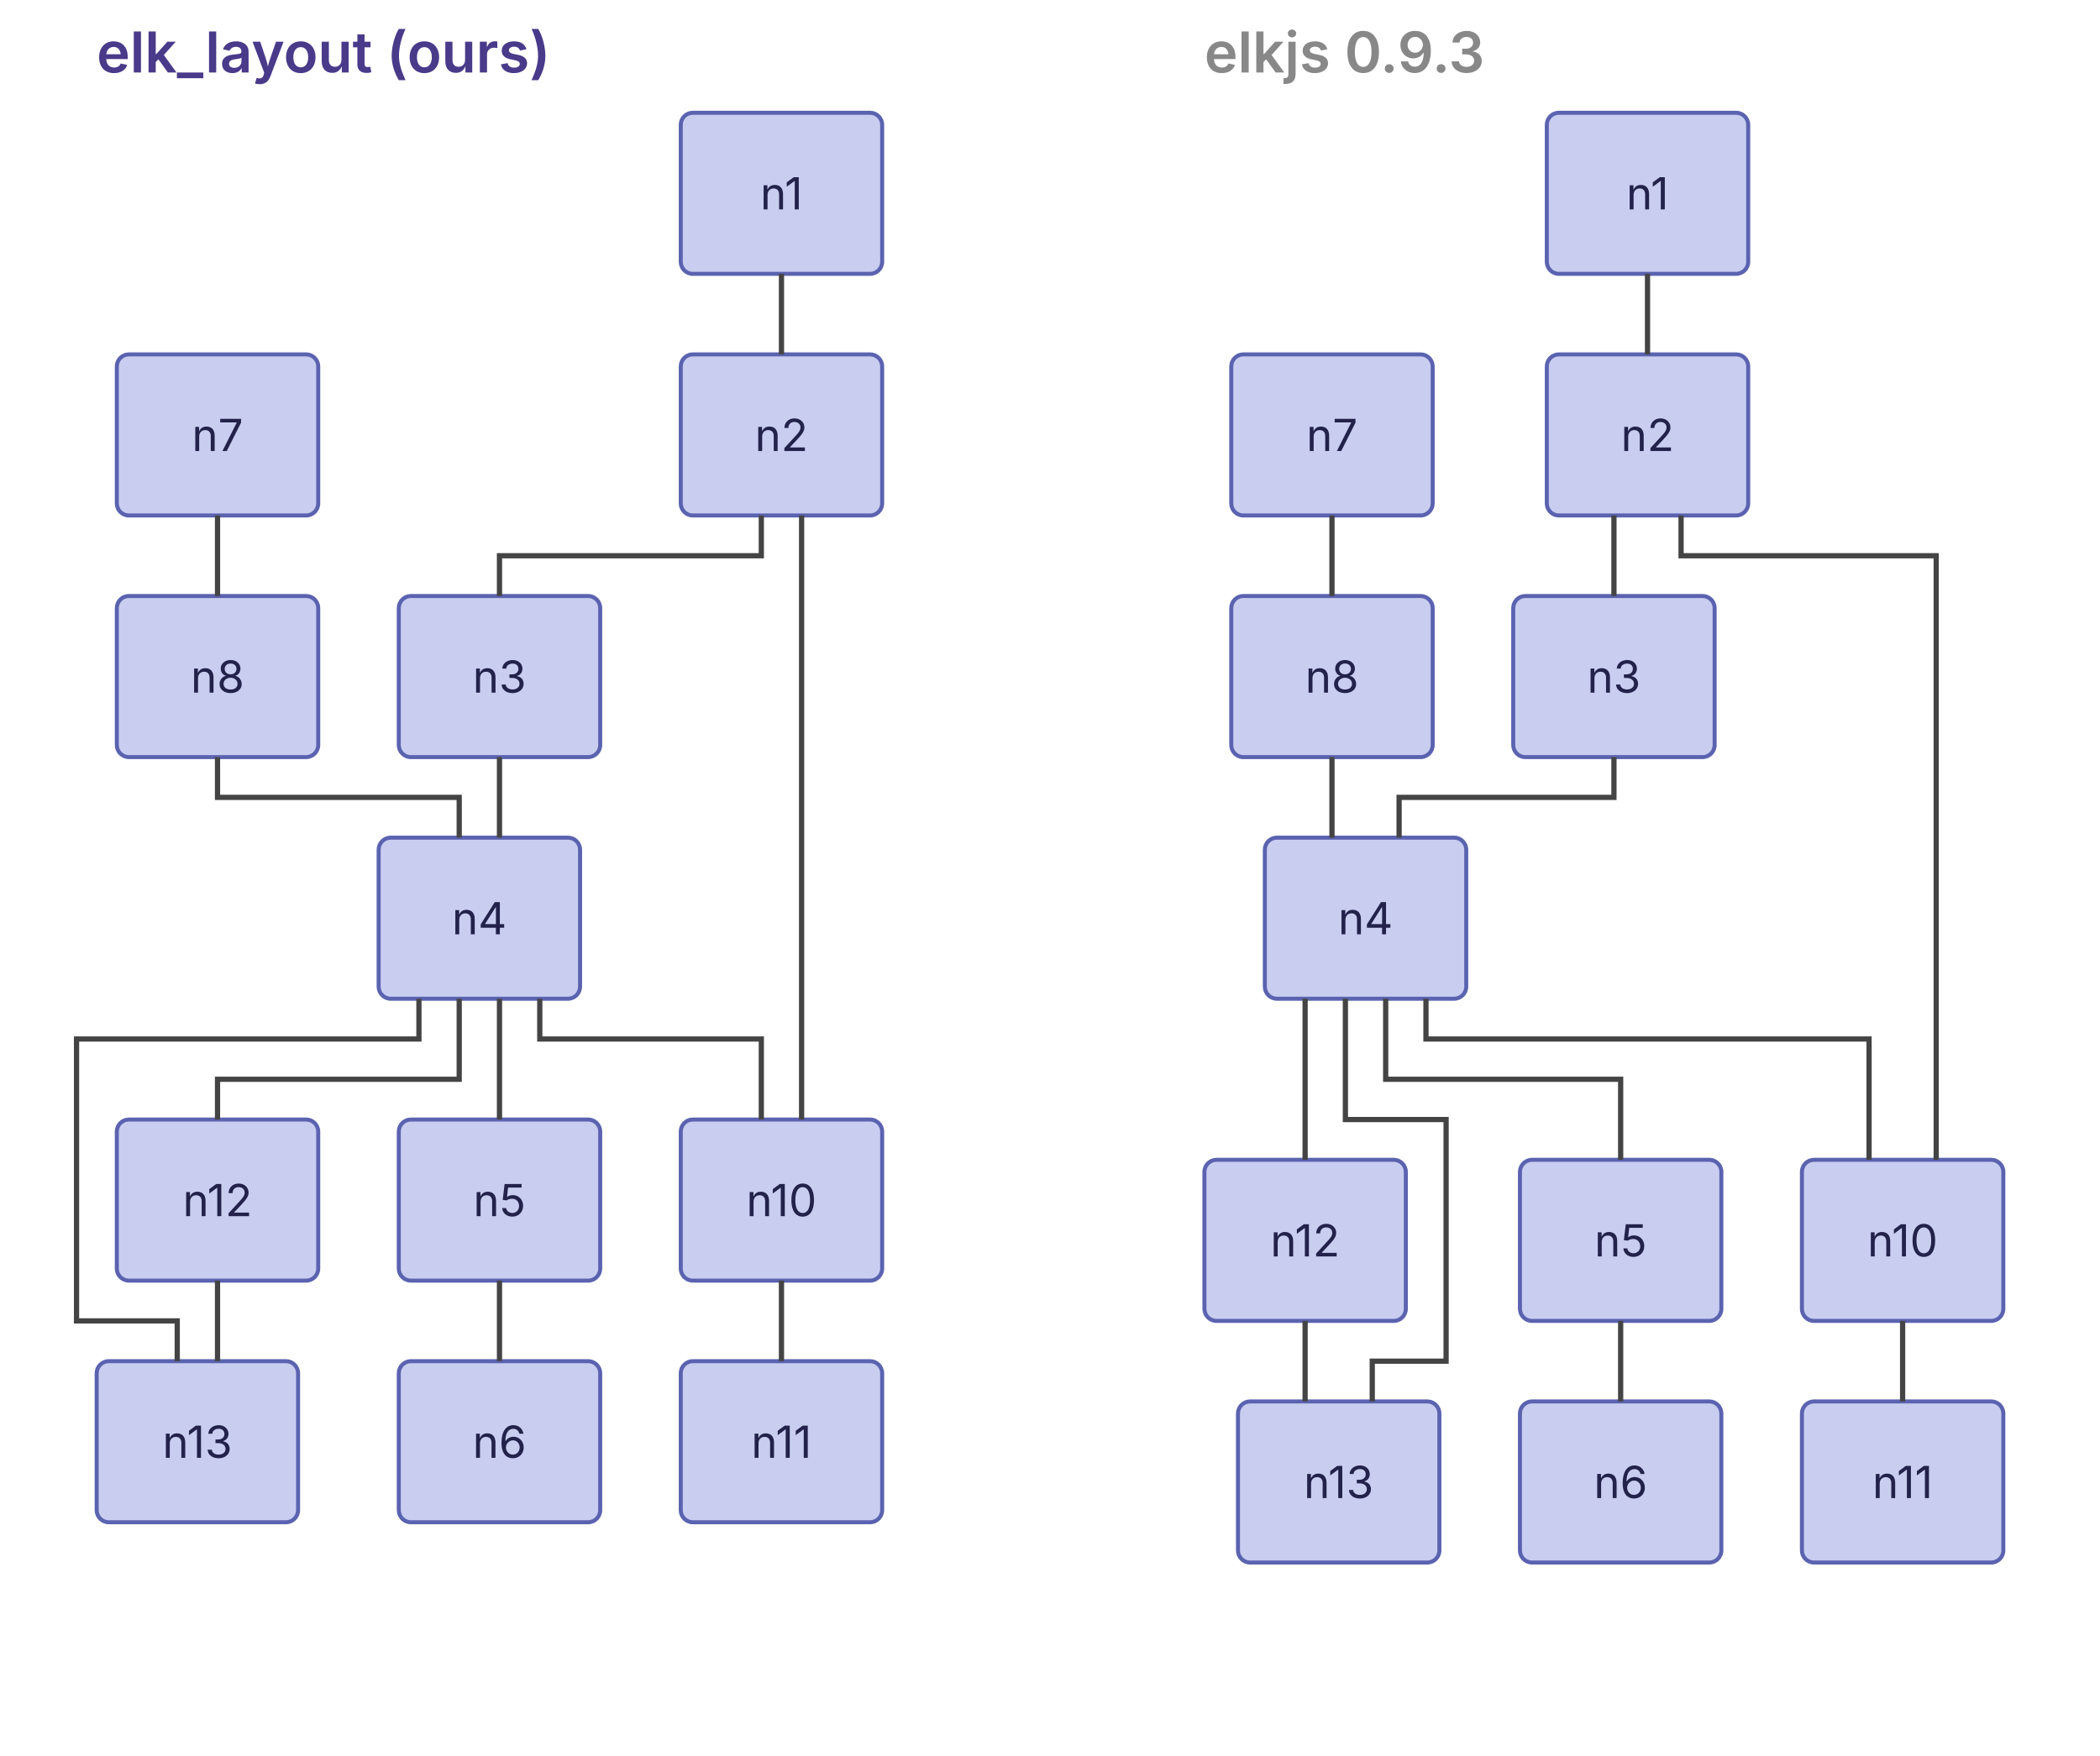
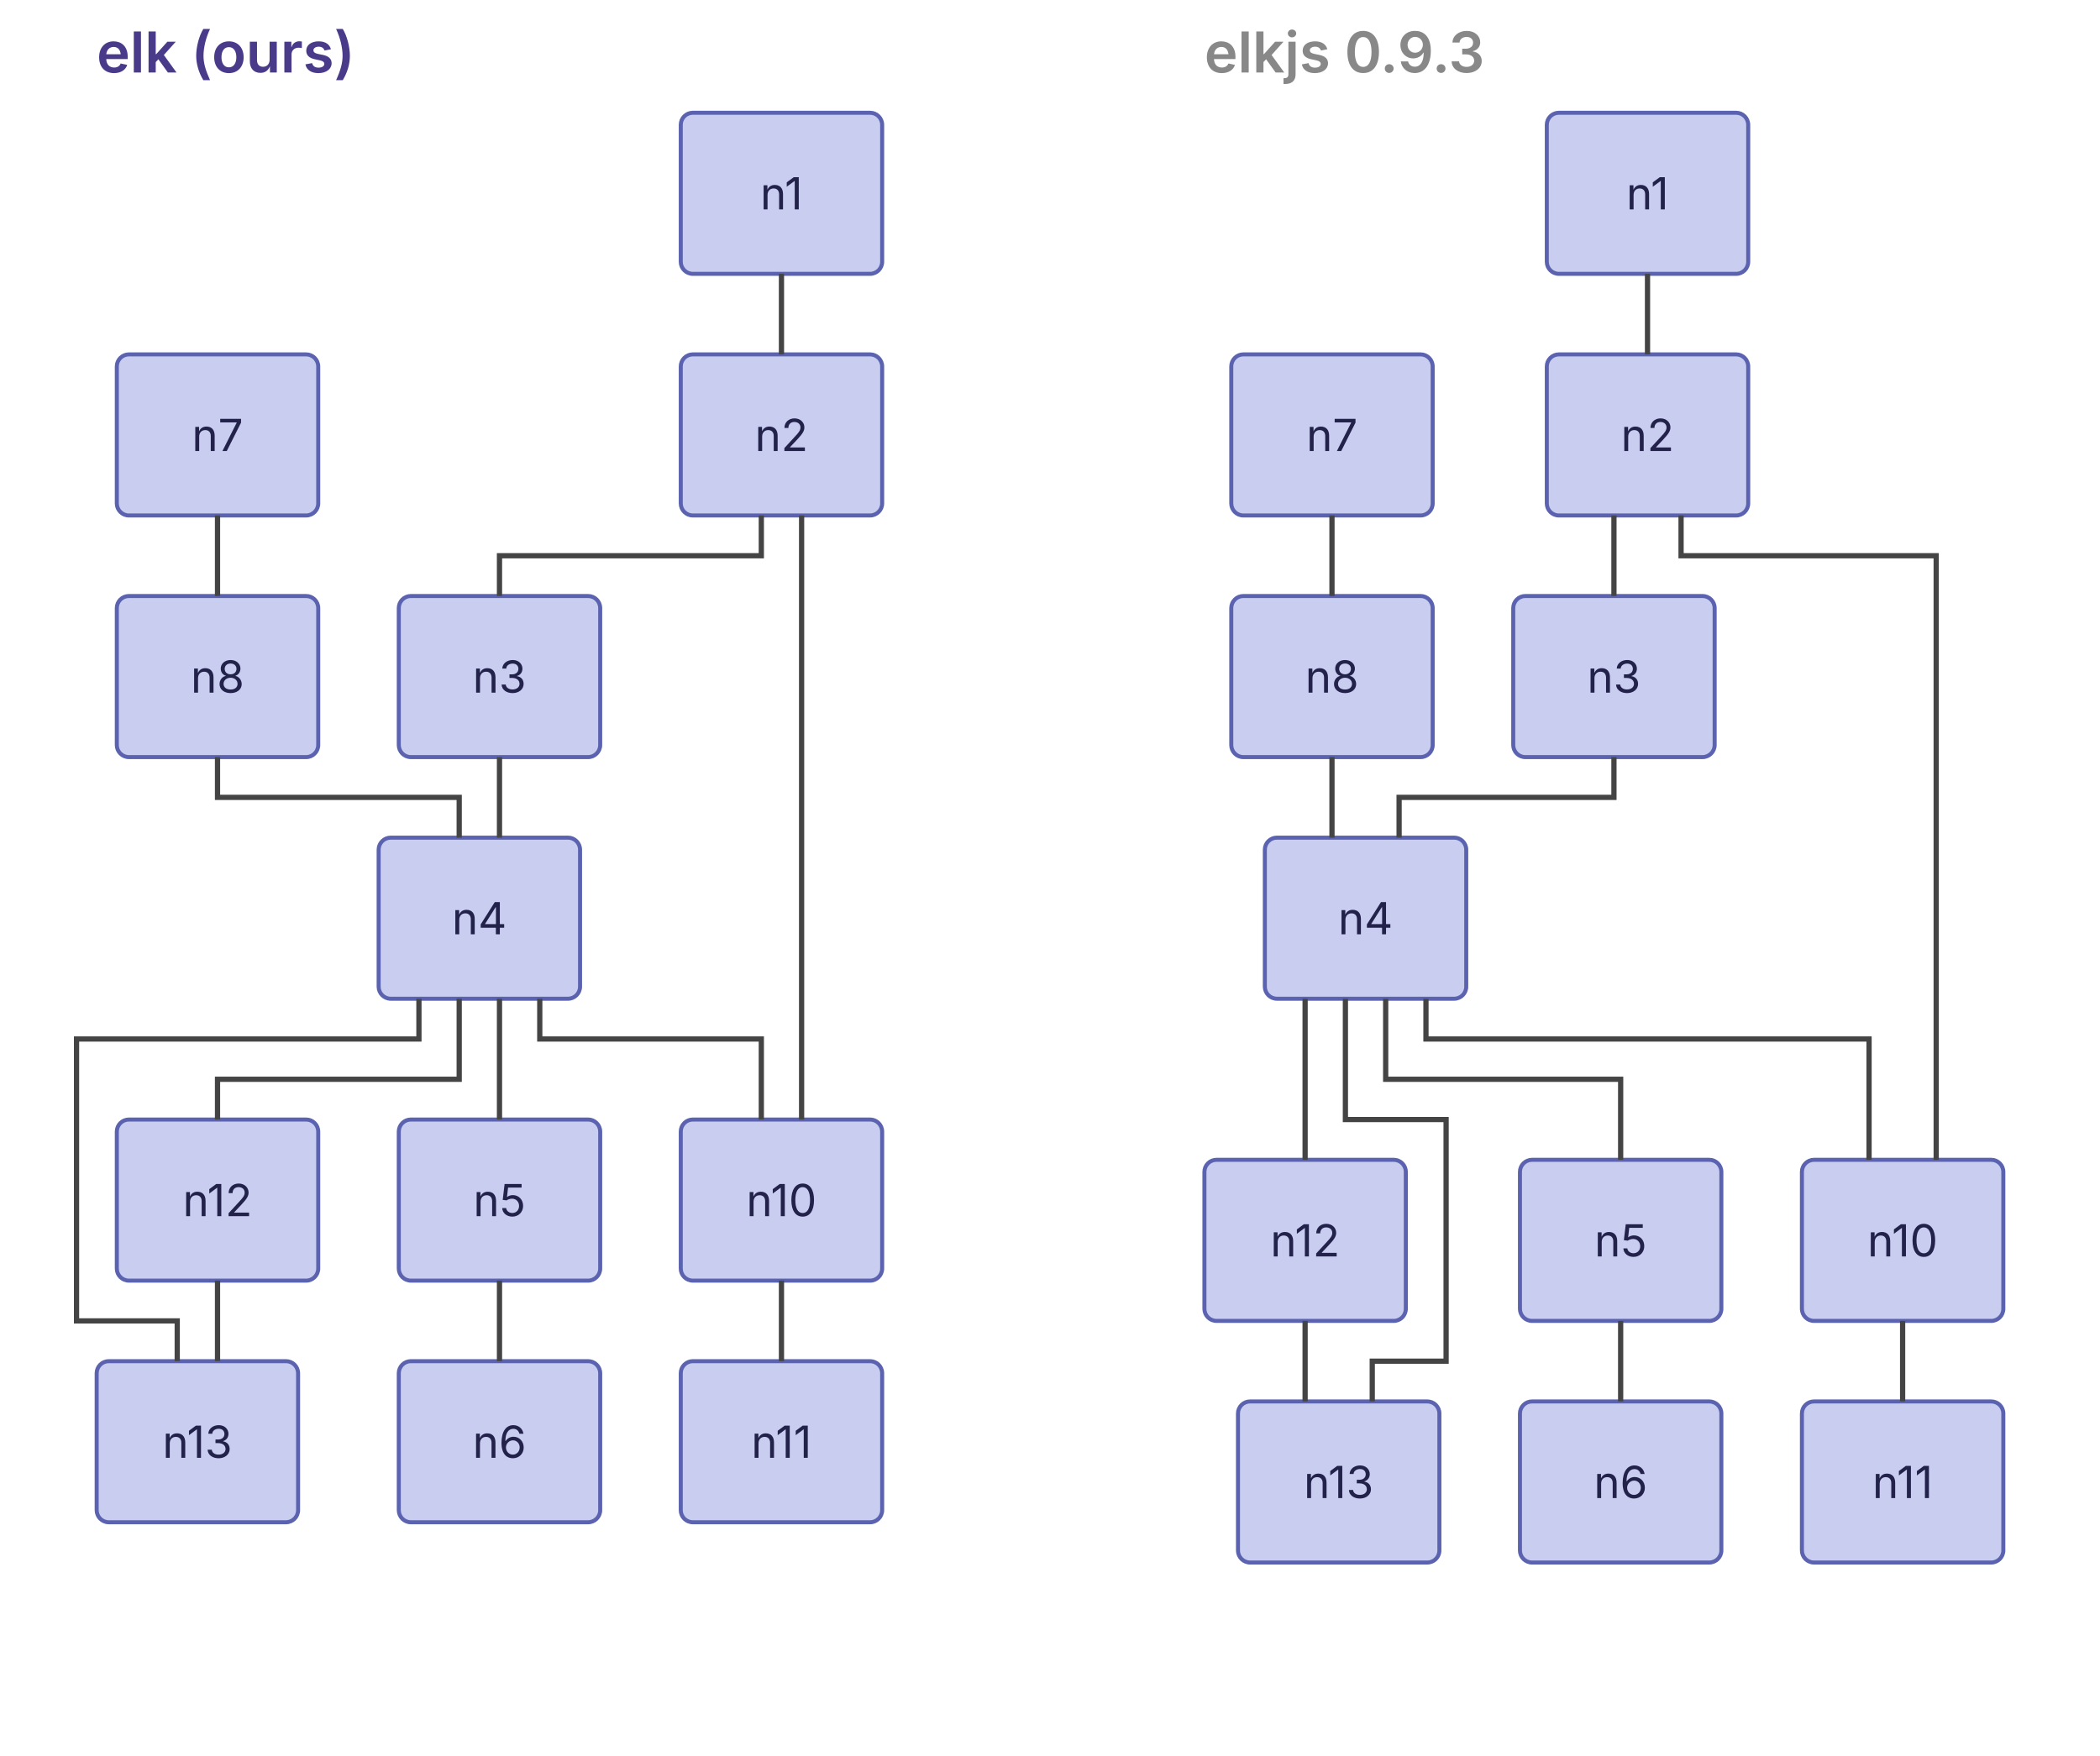
<svg xmlns="http://www.w3.org/2000/svg" viewBox="0 0 521.333 436.0" style="background:white" font-family="Inter,sans-serif">
-   <text x="24.0" y="18" font-size="14" font-weight="600" fill="#4a3a8a">elk_layout (ours)</text>
+   <text x="24.0" y="18" font-size="14" font-weight="600" fill="#4a3a8a">elk (ours)</text>
  <text x="299.0" y="18" font-size="14" font-weight="600" fill="#888">elkjs 0.9.3</text>
  <rect x="169.0" y="28.0" width="50.0" height="40.0" rx="3" fill="#c9cef0" stroke="#5b63b0" />
  <text x="194.0" y="52.0" font-size="11" text-anchor="middle" fill="#22224a">n1</text>
  <rect x="169.0" y="88.0" width="50.0" height="40.0" rx="3" fill="#c9cef0" stroke="#5b63b0" />
  <text x="194.0" y="112.0" font-size="11" text-anchor="middle" fill="#22224a">n2</text>
  <rect x="99.0" y="148.0" width="50.0" height="40.0" rx="3" fill="#c9cef0" stroke="#5b63b0" />
  <text x="124.0" y="172.0" font-size="11" text-anchor="middle" fill="#22224a">n3</text>
  <rect x="94.0" y="208.0" width="50.0" height="40.0" rx="3" fill="#c9cef0" stroke="#5b63b0" />
  <text x="119.0" y="232.0" font-size="11" text-anchor="middle" fill="#22224a">n4</text>
  <rect x="99.0" y="278.0" width="50.0" height="40.0" rx="3" fill="#c9cef0" stroke="#5b63b0" />
  <text x="124.0" y="302.0" font-size="11" text-anchor="middle" fill="#22224a">n5</text>
  <rect x="99.0" y="338.0" width="50.0" height="40.0" rx="3" fill="#c9cef0" stroke="#5b63b0" />
  <text x="124.0" y="362.0" font-size="11" text-anchor="middle" fill="#22224a">n6</text>
  <rect x="29.0" y="88.0" width="50.0" height="40.0" rx="3" fill="#c9cef0" stroke="#5b63b0" />
  <text x="54.0" y="112.0" font-size="11" text-anchor="middle" fill="#22224a">n7</text>
  <rect x="29.0" y="148.0" width="50.0" height="40.0" rx="3" fill="#c9cef0" stroke="#5b63b0" />
  <text x="54.0" y="172.0" font-size="11" text-anchor="middle" fill="#22224a">n8</text>
  <rect x="169.0" y="278.0" width="50.0" height="40.0" rx="3" fill="#c9cef0" stroke="#5b63b0" />
  <text x="194.0" y="302.0" font-size="11" text-anchor="middle" fill="#22224a">n10</text>
  <rect x="169.0" y="338.0" width="50.0" height="40.0" rx="3" fill="#c9cef0" stroke="#5b63b0" />
  <text x="194.0" y="362.0" font-size="11" text-anchor="middle" fill="#22224a">n11</text>
  <rect x="29.0" y="278.0" width="50.0" height="40.0" rx="3" fill="#c9cef0" stroke="#5b63b0" />
  <text x="54.0" y="302.0" font-size="11" text-anchor="middle" fill="#22224a">n12</text>
  <rect x="24.0" y="338.0" width="50.0" height="40.0" rx="3" fill="#c9cef0" stroke="#5b63b0" />
  <text x="49.0" y="362.0" font-size="11" text-anchor="middle" fill="#22224a">n13</text>
  <polyline points="194.0,68.0 194.0,88.0" fill="none" stroke="#444" stroke-width="1.3" />
  <polyline points="189.0,128.0 189.0,138.0 124.0,138.0 124.0,148.0" fill="none" stroke="#444" stroke-width="1.3" />
  <polyline points="124.0,188.0 124.0,208.0" fill="none" stroke="#444" stroke-width="1.3" />
  <polyline points="124.0,248.0 124.0,278.0" fill="none" stroke="#444" stroke-width="1.3" />
  <polyline points="124.0,318.0 124.0,338.0" fill="none" stroke="#444" stroke-width="1.3" />
  <polyline points="54.0,128.0 54.0,148.0" fill="none" stroke="#444" stroke-width="1.3" />
  <polyline points="54.0,188.0 54.0,198.0 114.0,198.0 114.0,208.0" fill="none" stroke="#444" stroke-width="1.3" />
  <polyline points="134.0,248.0 134.0,258.0 189.0,258.0 189.0,278.0" fill="none" stroke="#444" stroke-width="1.3" />
  <polyline points="194.0,318.0 194.0,338.0" fill="none" stroke="#444" stroke-width="1.3" />
  <polyline points="114.0,248.0 114.0,268.0 54.0,268.0 54.0,278.0" fill="none" stroke="#444" stroke-width="1.3" />
  <polyline points="104.0,248.0 104.0,258.0 19.0,258.0 19.0,328.0 44.0,328.0 44.0,338.0" fill="none" stroke="#444" stroke-width="1.3" />
  <polyline points="54.0,318.0 54.0,338.0" fill="none" stroke="#444" stroke-width="1.3" />
  <polyline points="199.0,128.0 199.0,278.0" fill="none" stroke="#444" stroke-width="1.3" />
  <rect x="384.0" y="28.0" width="50.0" height="40.0" rx="3" fill="#c9cef0" stroke="#5b63b0" />
  <text x="409.0" y="52.0" font-size="11" text-anchor="middle" fill="#22224a">n1</text>
  <rect x="384.0" y="88.0" width="50.0" height="40.0" rx="3" fill="#c9cef0" stroke="#5b63b0" />
  <text x="409.0" y="112.0" font-size="11" text-anchor="middle" fill="#22224a">n2</text>
  <rect x="375.667" y="148.0" width="50.0" height="40.0" rx="3" fill="#c9cef0" stroke="#5b63b0" />
  <text x="400.667" y="172.0" font-size="11" text-anchor="middle" fill="#22224a">n3</text>
  <rect x="314.0" y="208.0" width="50.0" height="40.0" rx="3" fill="#c9cef0" stroke="#5b63b0" />
  <text x="339.0" y="232.0" font-size="11" text-anchor="middle" fill="#22224a">n4</text>
  <rect x="377.333" y="288.0" width="50.0" height="40.0" rx="3" fill="#c9cef0" stroke="#5b63b0" />
  <text x="402.333" y="312.0" font-size="11" text-anchor="middle" fill="#22224a">n5</text>
  <rect x="377.333" y="348.0" width="50.0" height="40.0" rx="3" fill="#c9cef0" stroke="#5b63b0" />
  <text x="402.333" y="372.0" font-size="11" text-anchor="middle" fill="#22224a">n6</text>
  <rect x="305.667" y="88.0" width="50.0" height="40.0" rx="3" fill="#c9cef0" stroke="#5b63b0" />
  <text x="330.667" y="112.0" font-size="11" text-anchor="middle" fill="#22224a">n7</text>
  <rect x="305.667" y="148.0" width="50.0" height="40.0" rx="3" fill="#c9cef0" stroke="#5b63b0" />
  <text x="330.667" y="172.0" font-size="11" text-anchor="middle" fill="#22224a">n8</text>
  <rect x="447.333" y="288.0" width="50.0" height="40.0" rx="3" fill="#c9cef0" stroke="#5b63b0" />
  <text x="472.333" y="312.0" font-size="11" text-anchor="middle" fill="#22224a">n10</text>
  <rect x="447.333" y="348.0" width="50.0" height="40.0" rx="3" fill="#c9cef0" stroke="#5b63b0" />
  <text x="472.333" y="372.0" font-size="11" text-anchor="middle" fill="#22224a">n11</text>
  <rect x="299.0" y="288.0" width="50.0" height="40.0" rx="3" fill="#c9cef0" stroke="#5b63b0" />
  <text x="324.0" y="312.0" font-size="11" text-anchor="middle" fill="#22224a">n12</text>
  <rect x="307.333" y="348.0" width="50.0" height="40.0" rx="3" fill="#c9cef0" stroke="#5b63b0" />
  <text x="332.333" y="372.0" font-size="11" text-anchor="middle" fill="#22224a">n13</text>
  <polyline points="409.0,68.0 409.0,88.0" fill="none" stroke="#444" stroke-width="1.3" />
  <polyline points="400.667,128.0 400.667,148.0" fill="none" stroke="#444" stroke-width="1.3" />
  <polyline points="400.667,188.0 400.667,198.0 347.333,198.0 347.333,208.0" fill="none" stroke="#444" stroke-width="1.3" />
  <polyline points="344.0,248.0 344.0,268.0 402.333,268.0 402.333,288.0" fill="none" stroke="#444" stroke-width="1.3" />
  <polyline points="402.333,328.0 402.333,348.0" fill="none" stroke="#444" stroke-width="1.3" />
  <polyline points="330.667,128.0 330.667,148.0" fill="none" stroke="#444" stroke-width="1.3" />
  <polyline points="330.667,188.0 330.667,208.0" fill="none" stroke="#444" stroke-width="1.3" />
  <polyline points="354.0,248.0 354.0,258.0 464.0,258.0 464.0,288.0" fill="none" stroke="#444" stroke-width="1.3" />
  <polyline points="472.333,328.0 472.333,348.0" fill="none" stroke="#444" stroke-width="1.3" />
  <polyline points="324.0,248.0 324.0,288.0" fill="none" stroke="#444" stroke-width="1.3" />
  <polyline points="334.0,248.0 334.0,278.0 359.0,278.0 359.0,338.0 340.667,338.0 340.667,348.0" fill="none" stroke="#444" stroke-width="1.3" />
  <polyline points="324.0,328.0 324.0,348.0" fill="none" stroke="#444" stroke-width="1.3" />
  <polyline points="417.333,128.0 417.333,138.0 480.667,138.0 480.667,288.0" fill="none" stroke="#444" stroke-width="1.3" />
</svg>
